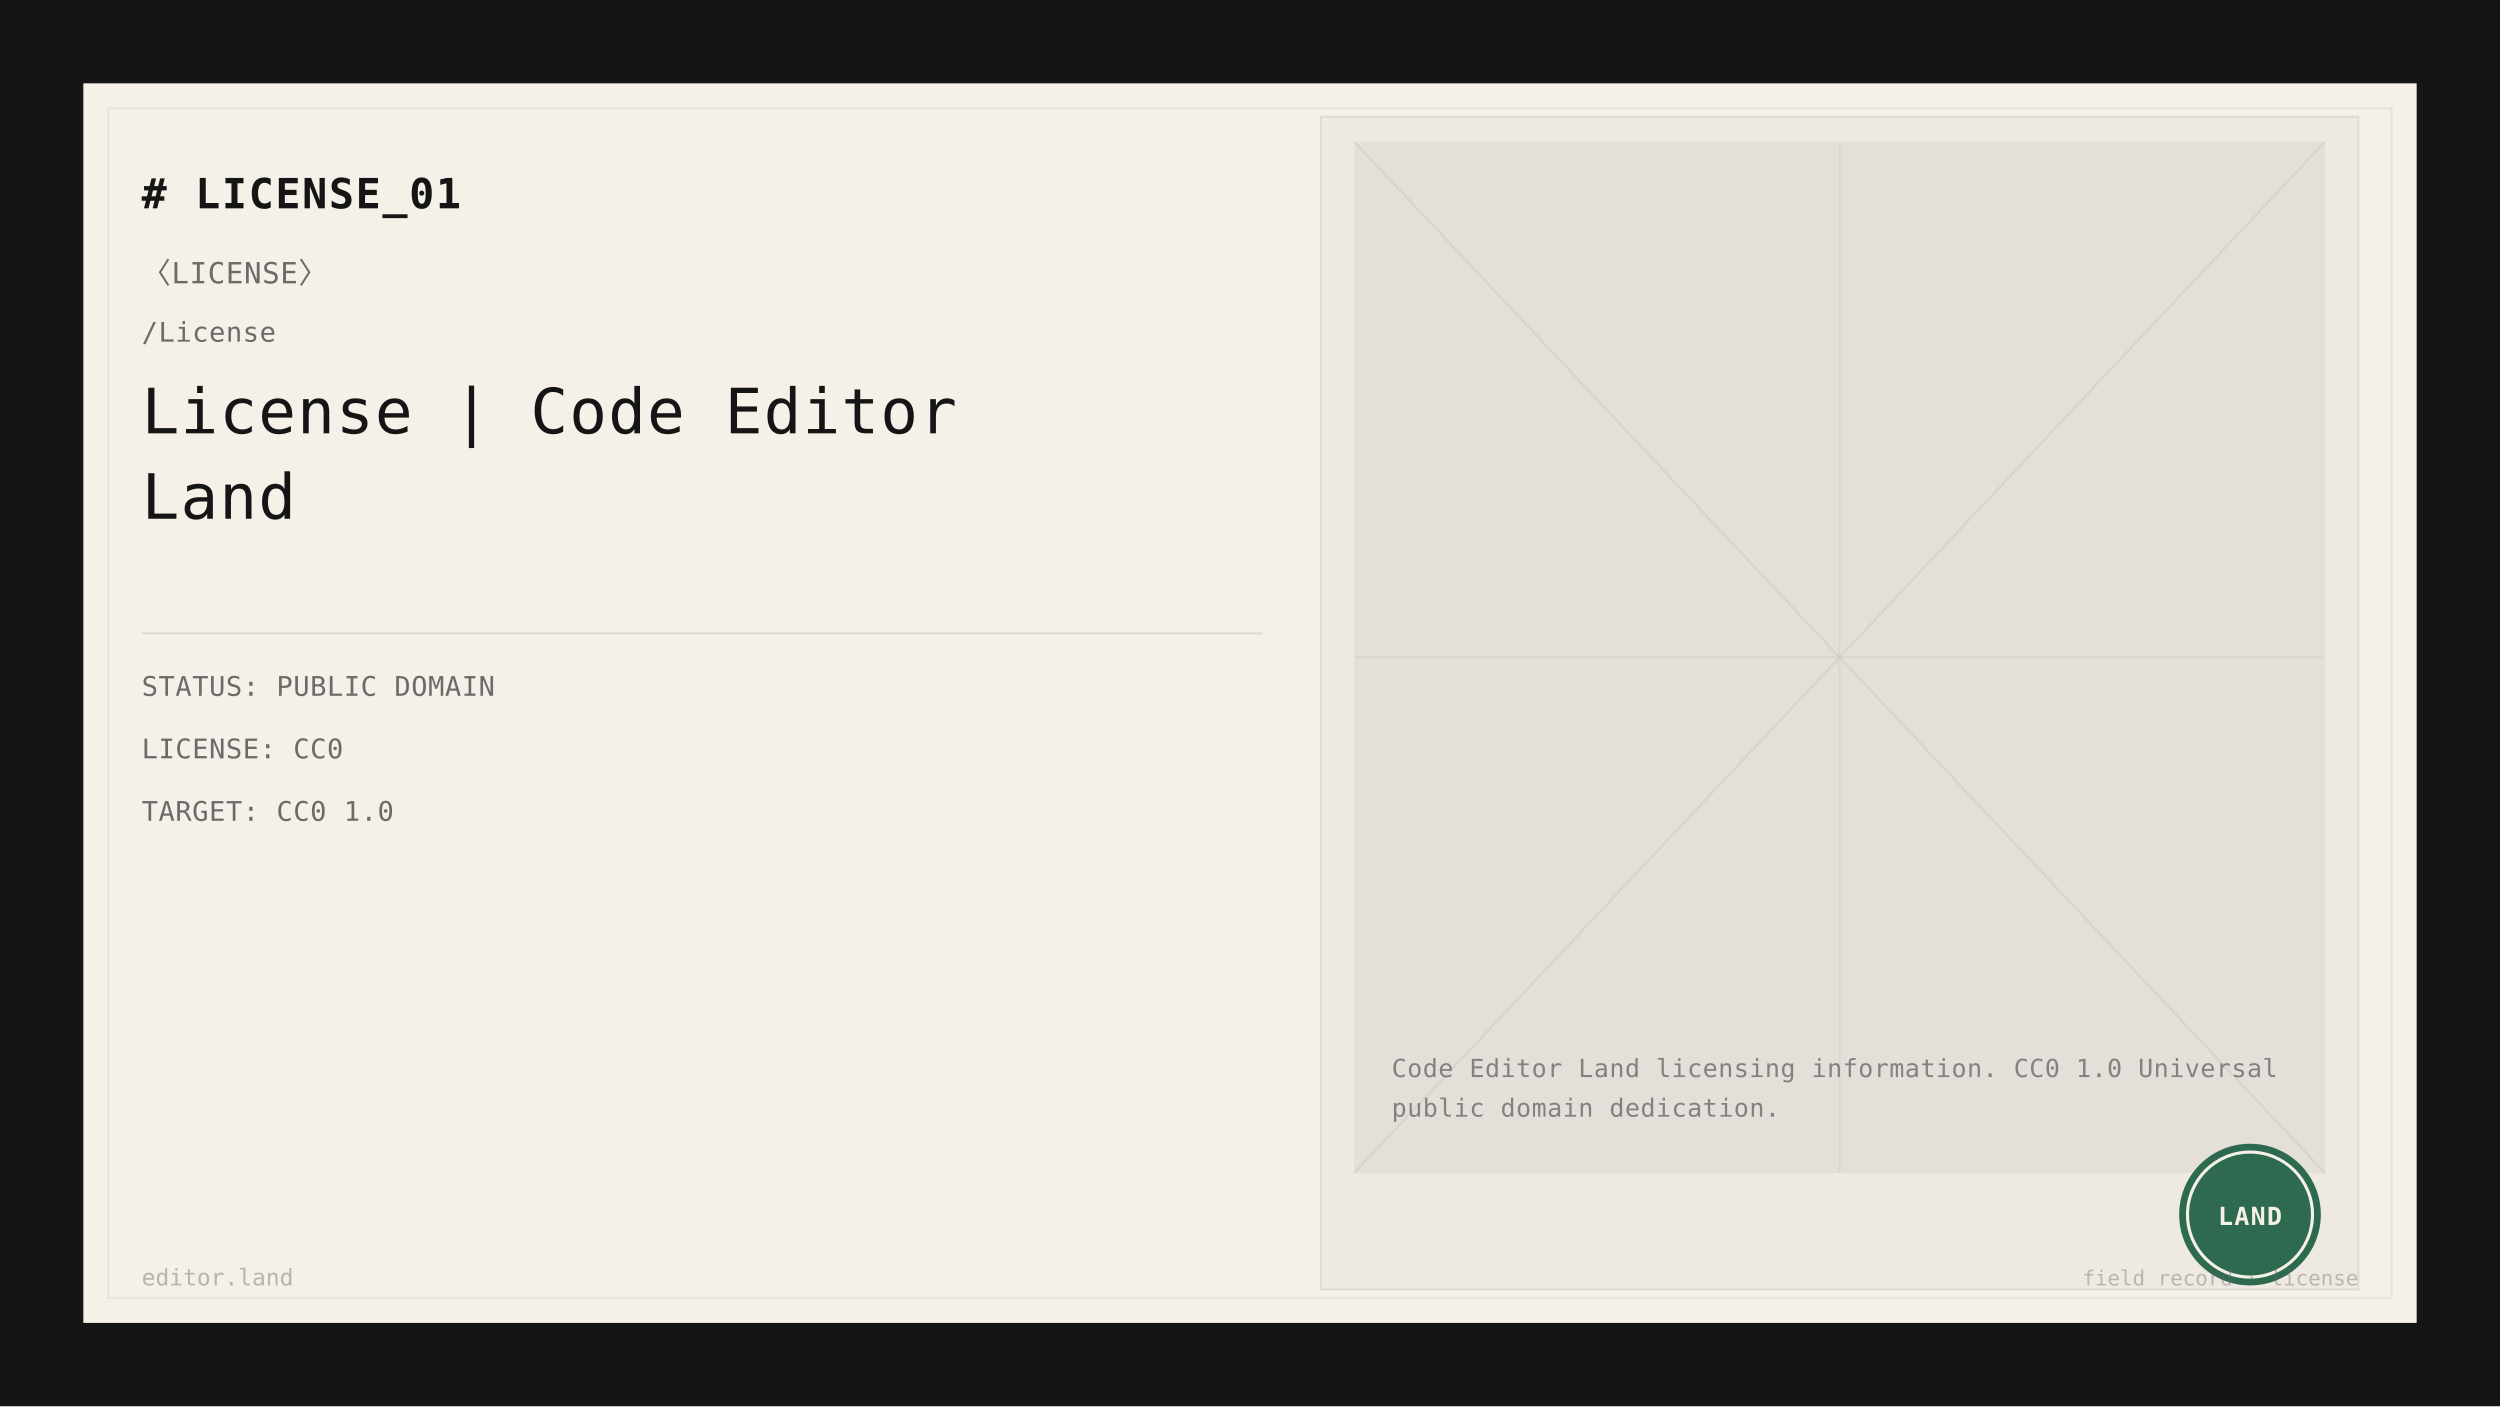
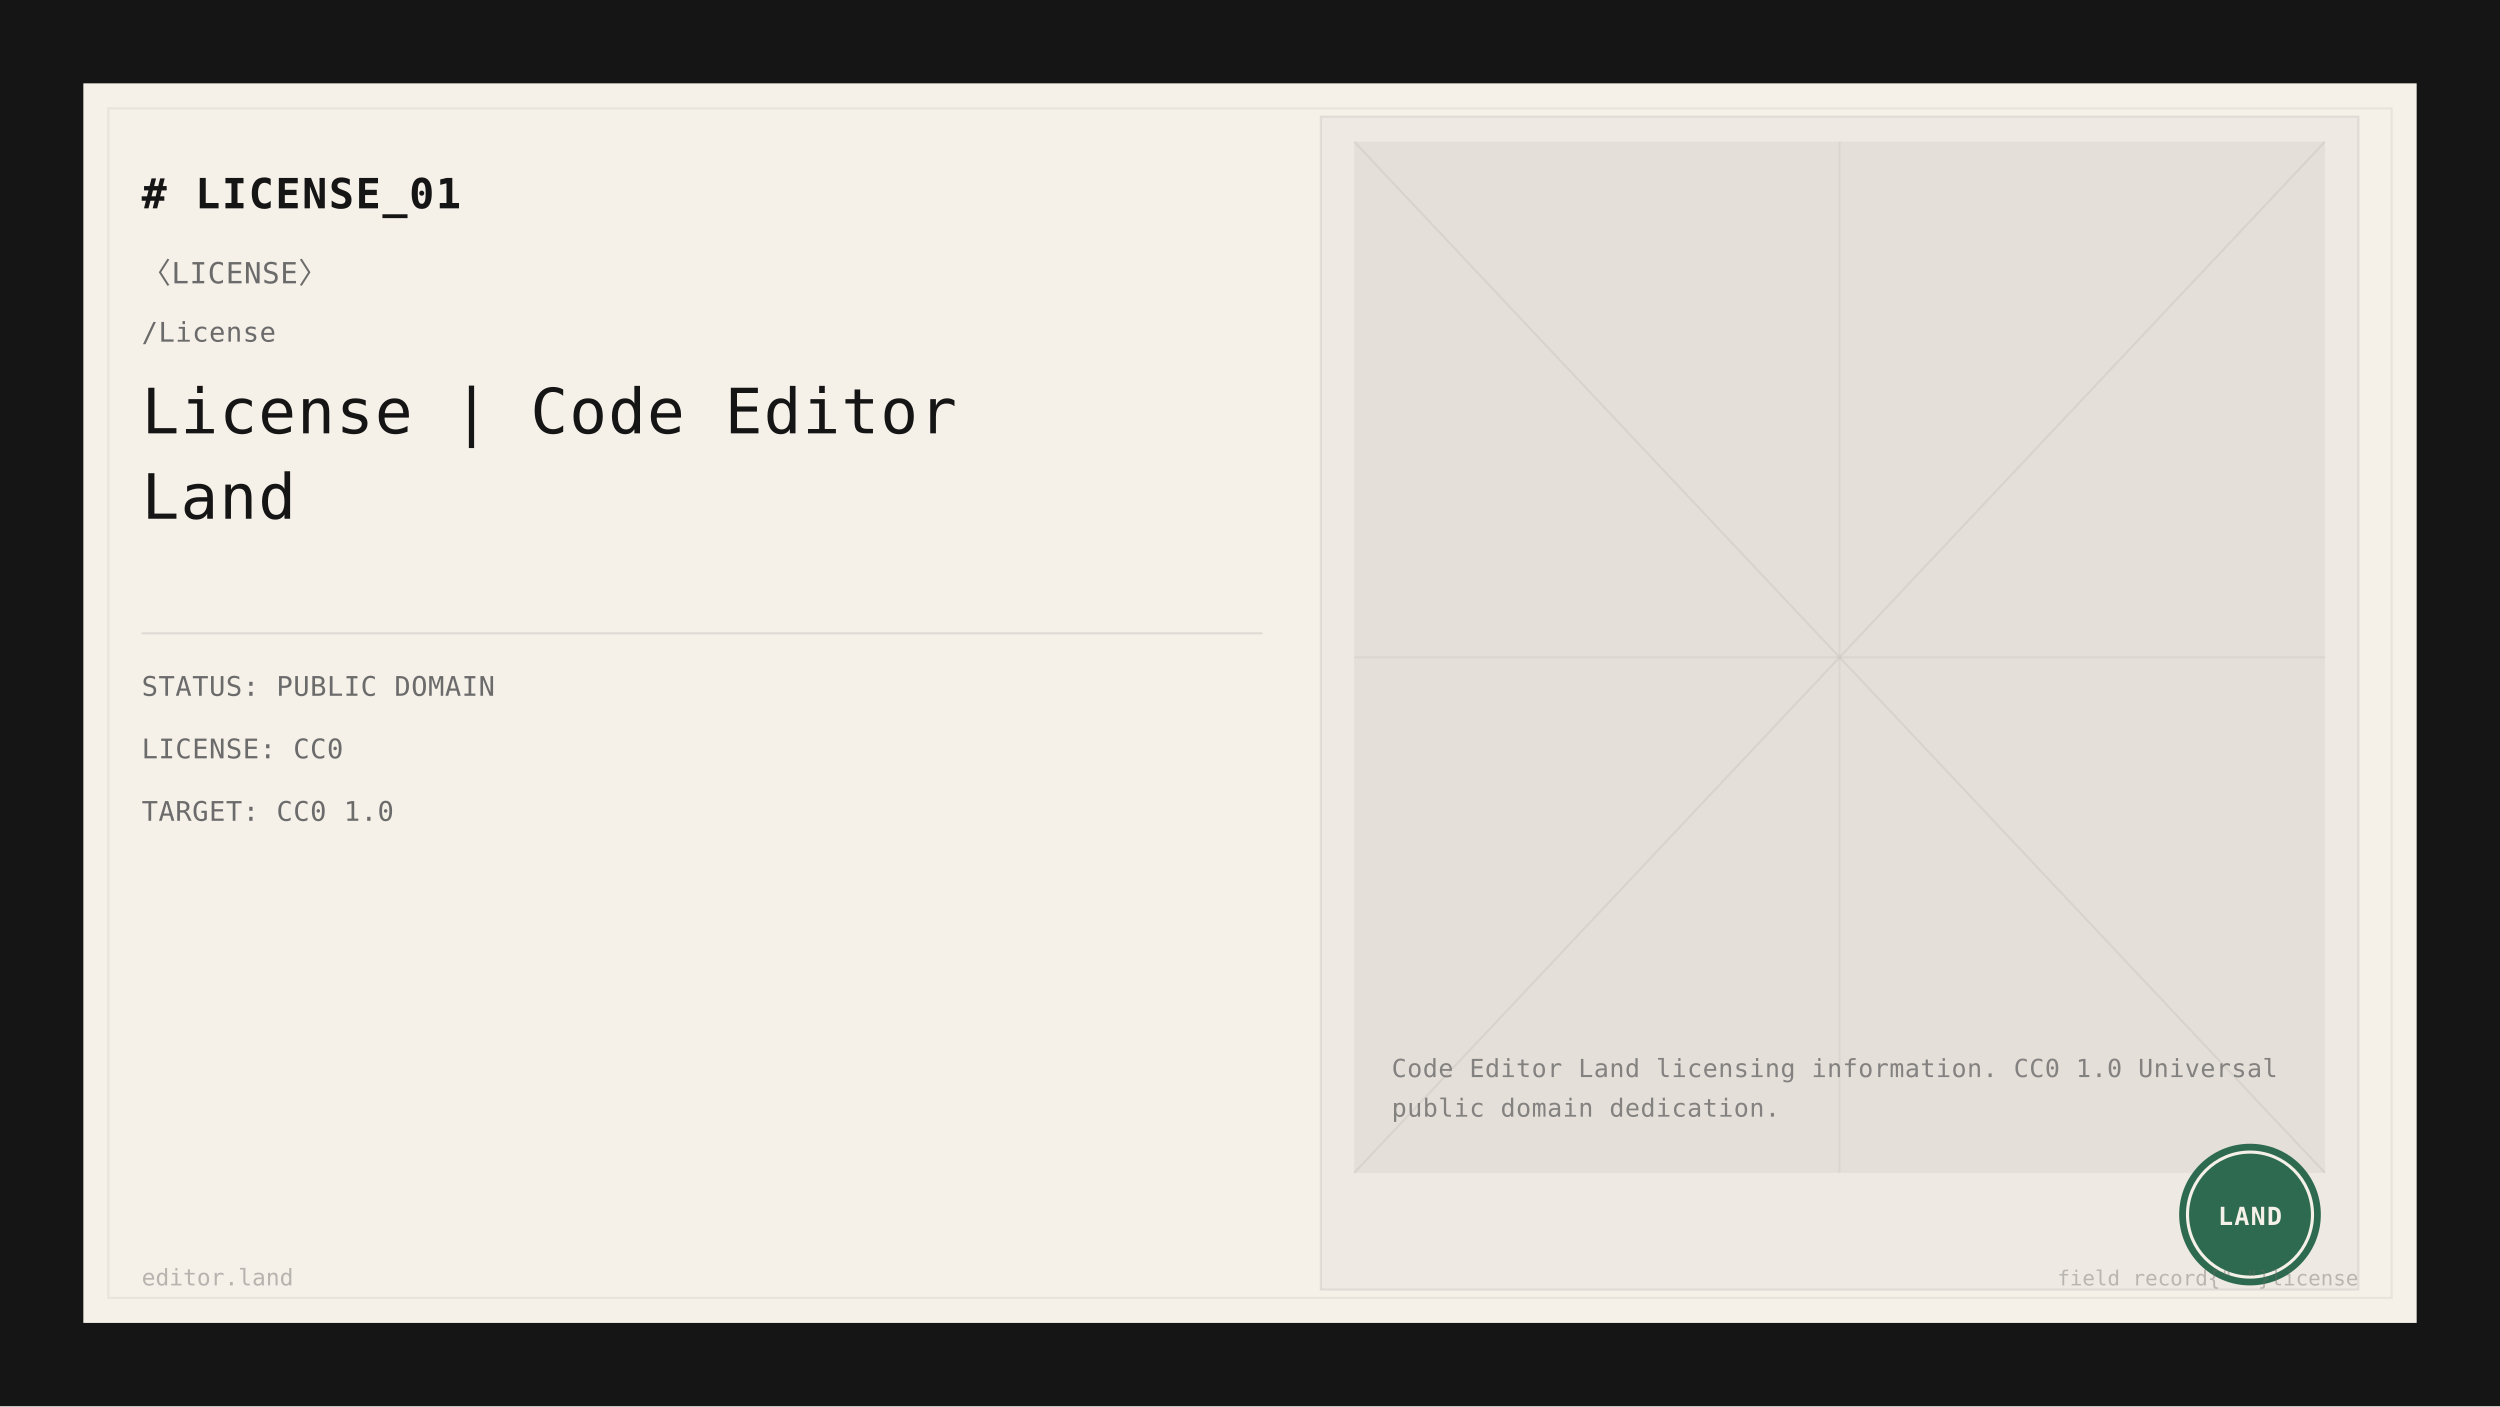
<svg xmlns="http://www.w3.org/2000/svg" width="1200" height="675" viewBox="0 0 1200 675">
  <path fill="#151515" d="M0 0h1200v675H0z" />
  <path fill="#f5f0e8" d="M40 40h1120v595H40z" />
  <path fill="none" stroke="#151515" stroke-opacity=".06" d="M52 52h1096v571H52z" />
  <text x="68" y="100" fill="#151515" font-family="'JetBrains Mono', 'SF Mono', 'Fira Code', monospace" font-size="20" font-weight="600" letter-spacing=".04em"># LICENSE_01</text>
  <text x="68" y="136" fill="#6b6b6b" font-family="'JetBrains Mono', 'SF Mono', 'Fira Code', monospace" font-size="14" font-weight="400" letter-spacing=".02em">〈LICENSE〉</text>
  <text x="68" y="164" fill="#6b6b6b" font-family="'JetBrains Mono', 'SF Mono', 'Fira Code', monospace" font-size="13" font-weight="400" letter-spacing=".02em">/License</text>
  <text x="68" y="208" fill="#151515" font-family="'JetBrains Mono', 'SF Mono', 'Fira Code', monospace" font-size="30" font-weight="500" letter-spacing=".02em">License | Code Editor</text>
  <text x="68" y="249" fill="#151515" font-family="'JetBrains Mono', 'SF Mono', 'Fira Code', monospace" font-size="30" font-weight="500" letter-spacing=".02em">Land</text>
  <path stroke="#151515" stroke-opacity=".1" d="M68 304h538" />
  <text x="68" y="334" fill="#6b6b6b" font-family="'JetBrains Mono', 'SF Mono', 'Fira Code', monospace" font-size="13" font-weight="400" letter-spacing=".02em">STATUS: PUBLIC DOMAIN</text>
  <text x="68" y="364" fill="#6b6b6b" font-family="'JetBrains Mono', 'SF Mono', 'Fira Code', monospace" font-size="13" font-weight="400" letter-spacing=".02em">LICENSE: CC0</text>
  <text x="68" y="394" fill="#6b6b6b" font-family="'JetBrains Mono', 'SF Mono', 'Fira Code', monospace" font-size="13" font-weight="400" letter-spacing=".02em">TARGET: CC0 1.0</text>
  <path fill="#151515" fill-opacity=".03" d="M634 56h498v563H634z" />
  <path fill="none" stroke="#151515" stroke-opacity=".08" d="M634 56h498v563H634z" />
  <path fill="#151515" fill-opacity=".05" d="M650 68h466v495H650z" />
  <path stroke="#151515" stroke-opacity=".06" d="m650 68 466 495m0-495L650 563" />
  <path stroke="#151515" stroke-opacity=".04" d="M883 68v495M650 315.5h466" />
  <text x="668" y="517" fill="#6b6b6b" fill-opacity=".8" font-family="'JetBrains Mono', 'SF Mono', 'Fira Code', monospace" font-size="12" font-weight="400" letter-spacing=".02em">Code Editor Land licensing information. CC0 1.0 Universal</text>
  <text x="668" y="536" fill="#6b6b6b" fill-opacity=".8" font-family="'JetBrains Mono', 'SF Mono', 'Fira Code', monospace" font-size="12" font-weight="400" letter-spacing=".02em">public domain dedication.</text>
  <circle cx="1080" cy="583" r="34" fill="#2d6a4f" />
  <circle cx="1080" cy="583" r="30" fill="none" stroke="#f5f0e8" stroke-width="1.5" />
  <text x="1080" y="588" fill="#f5f0e8" font-family="'JetBrains Mono', 'SF Mono', 'Fira Code', monospace" font-size="12" font-weight="600" letter-spacing=".05em" text-anchor="middle">LAND</text>
  <text x="68" y="617" fill="#6b6b6b" fill-opacity=".45" font-family="'JetBrains Mono', 'SF Mono', 'Fira Code', monospace" font-size="11" font-weight="400">editor.land</text>
-   <text x="1132" y="617" fill="#6b6b6b" fill-opacity=".4" font-family="'JetBrains Mono', 'SF Mono', 'Fira Code', monospace" font-size="10" font-weight="400" text-anchor="end">field record · license</text>
+   <text x="1132" y="617" fill="#6b6b6b" fill-opacity=".4" font-family="'JetBrains Mono', 'SF Mono', 'Fira Code', monospace" font-size="10" font-weight="400" text-anchor="end">field record{" "}license</text>
</svg>
